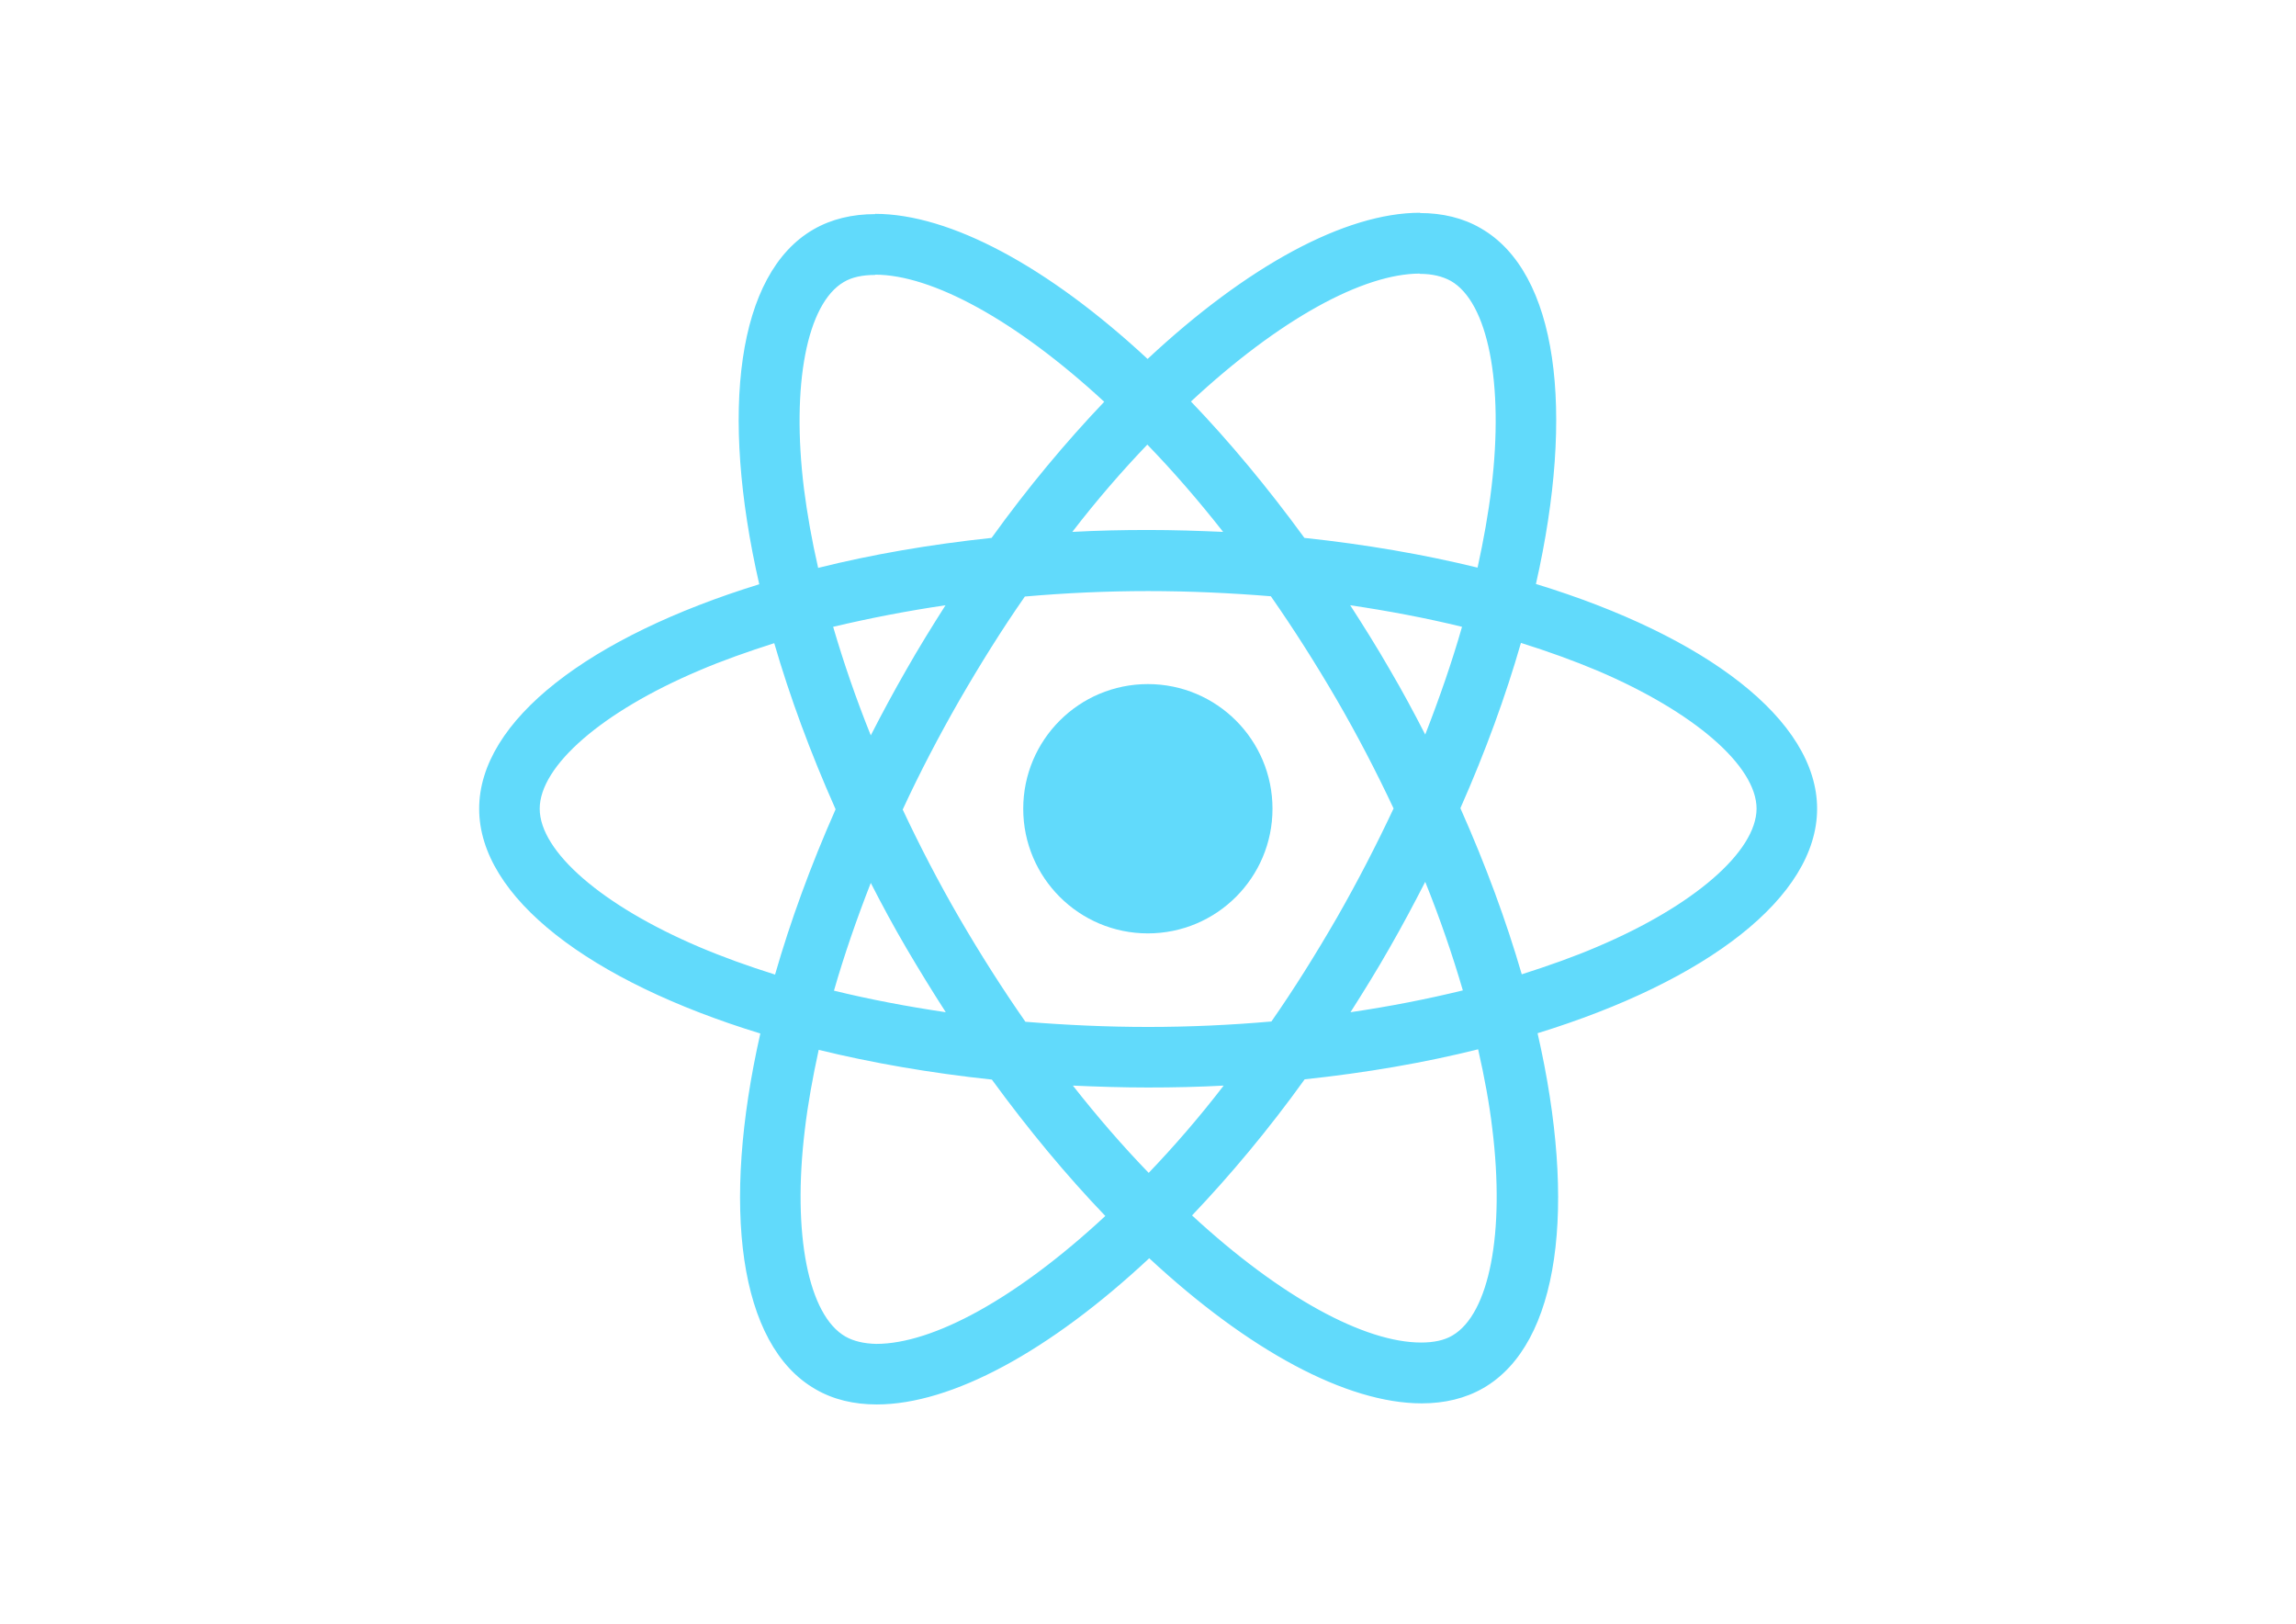
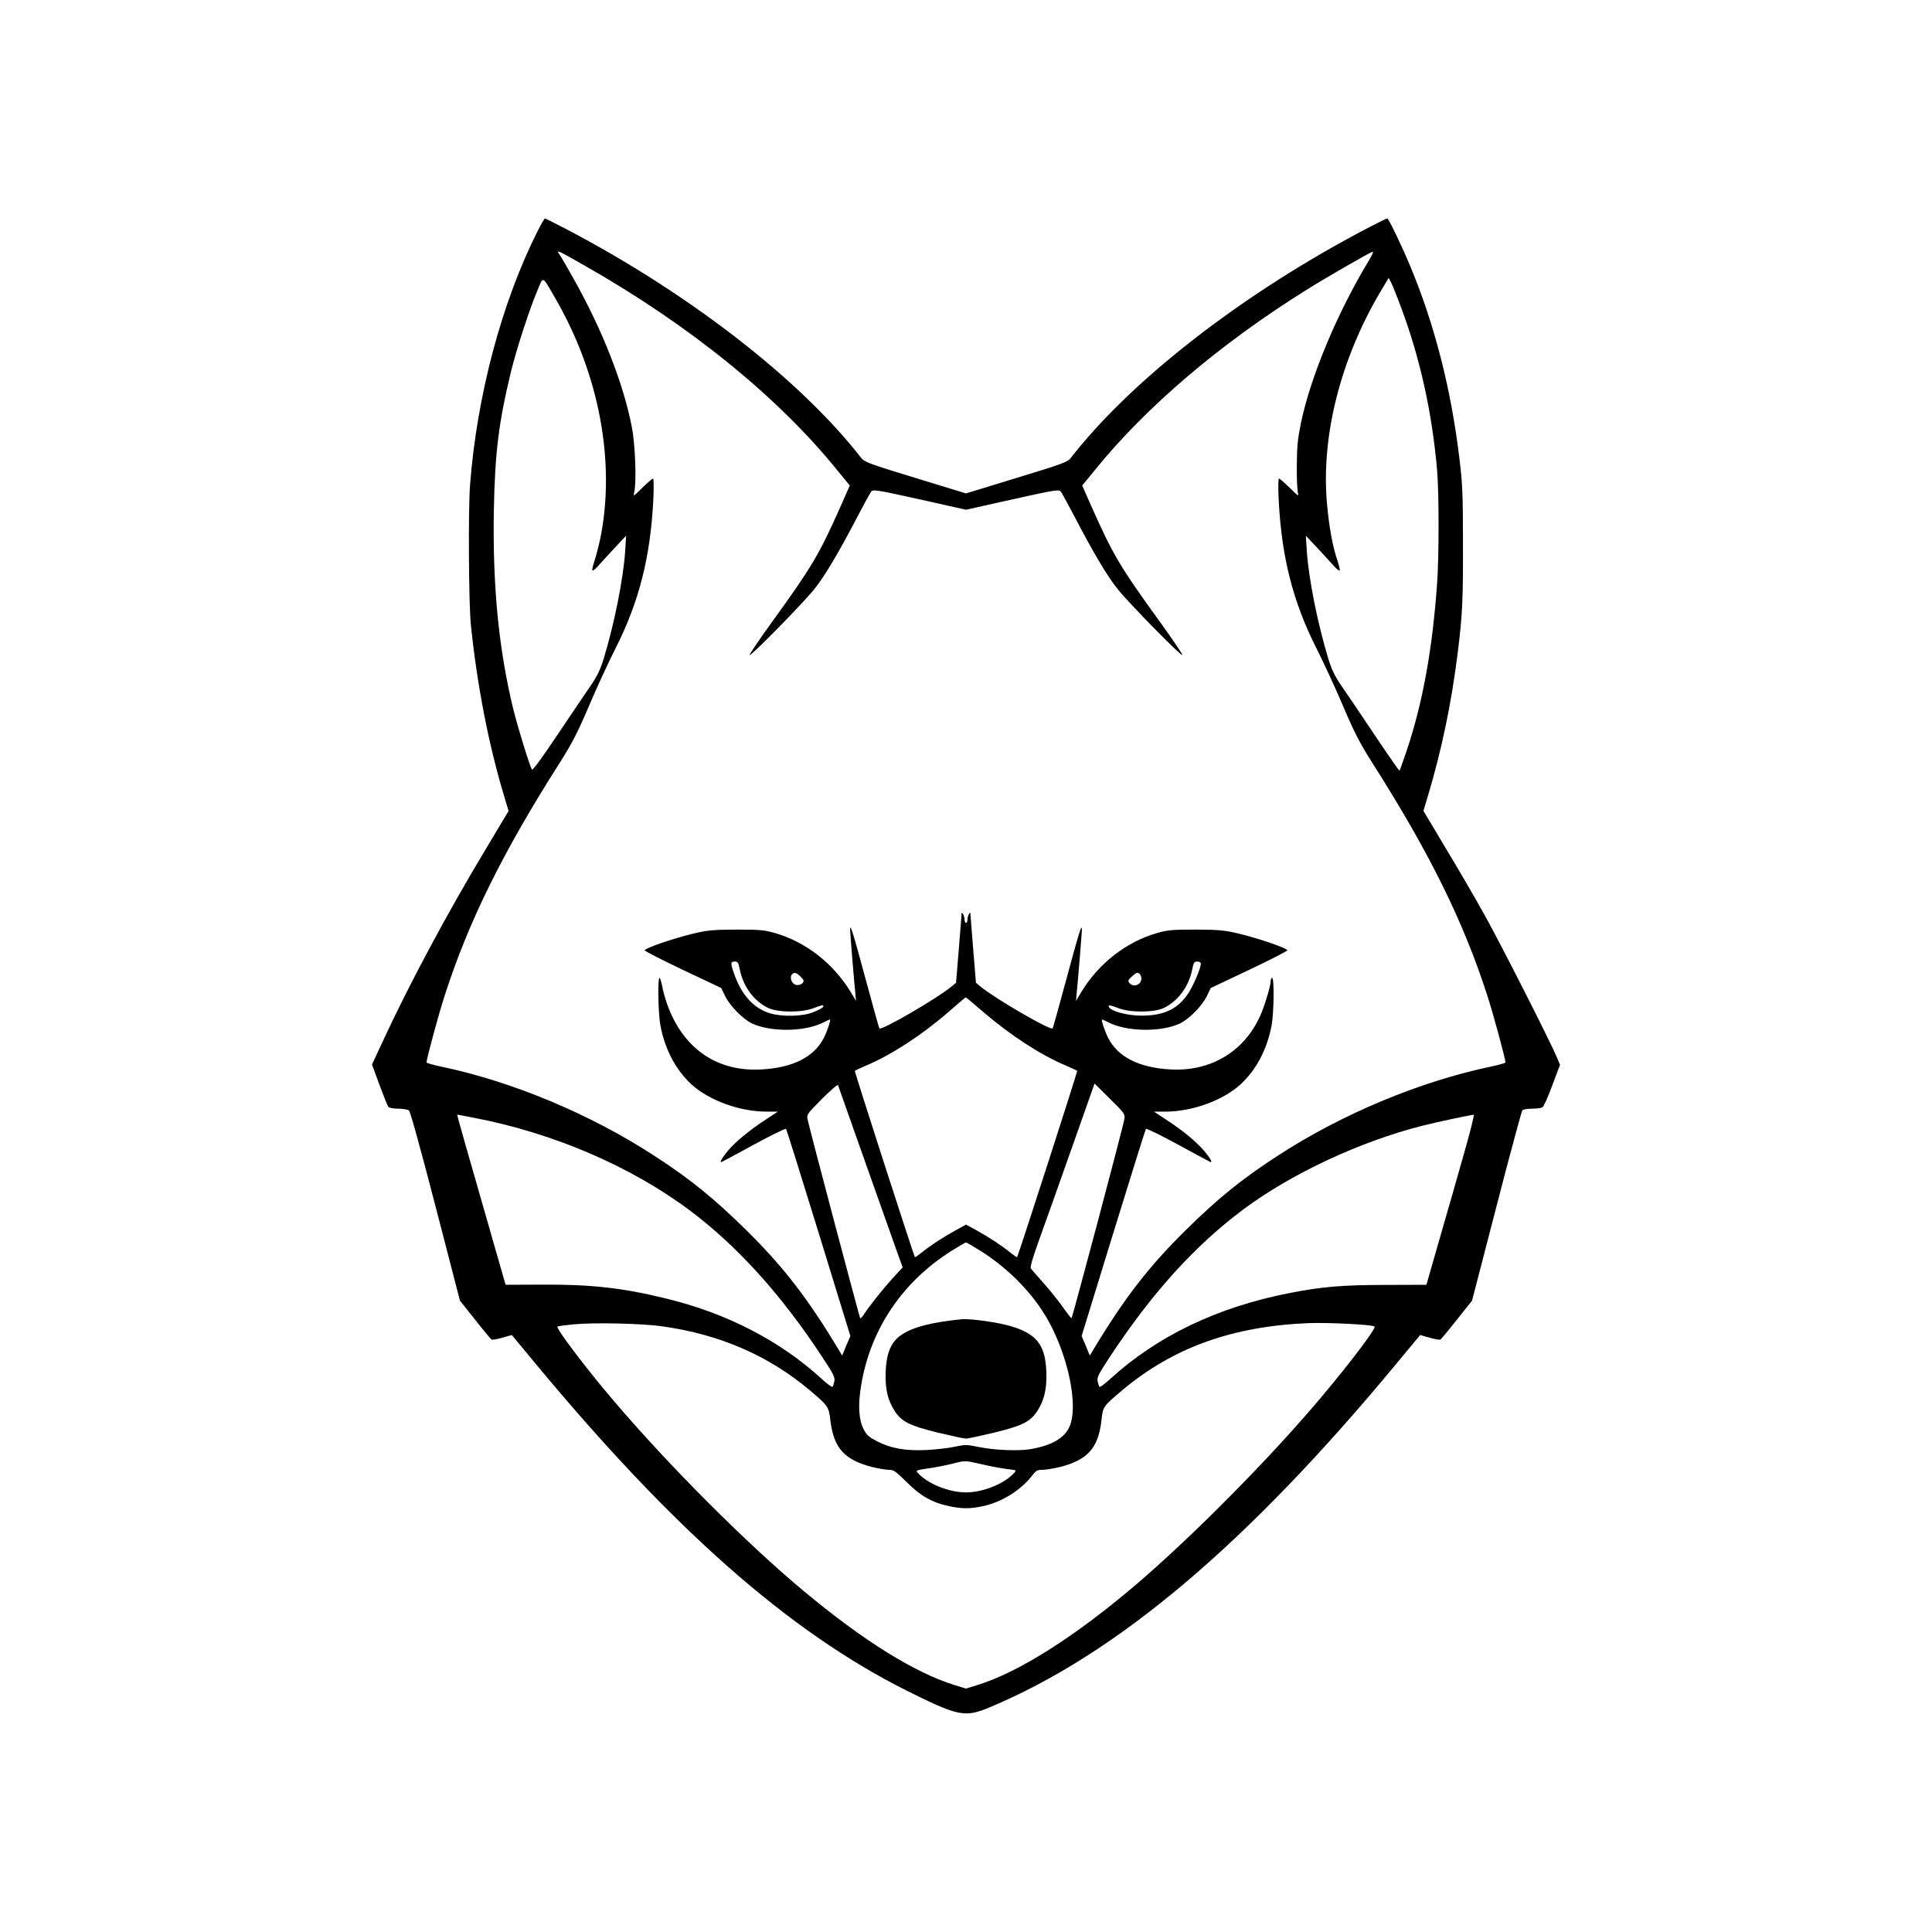
- <svg xmlns="http://www.w3.org/2000/svg" viewBox="0 0 841.9 595.3">
-   <g fill="#61DAFB">
-     <path d="M666.3 296.5c0-32.5-40.7-63.3-103.1-82.4 14.4-63.6 8-114.2-20.2-130.4-6.5-3.8-14.1-5.6-22.4-5.6v22.3c4.6 0 8.3.9 11.4 2.6 13.6 7.8 19.5 37.5 14.9 75.7-1.1 9.4-2.9 19.3-5.1 29.4-19.6-4.8-41-8.5-63.5-10.9-13.5-18.5-27.5-35.3-41.6-50 32.6-30.3 63.2-46.9 84-46.9V78c-27.5 0-63.5 19.6-99.9 53.6-36.4-33.8-72.4-53.2-99.9-53.2v22.3c20.7 0 51.4 16.5 84 46.6-14 14.7-28 31.4-41.3 49.9-22.6 2.4-44 6.1-63.6 11-2.3-10-4-19.7-5.2-29-4.7-38.2 1.1-67.9 14.6-75.8 3-1.8 6.9-2.6 11.5-2.6V78.5c-8.4 0-16 1.8-22.6 5.6-28.1 16.2-34.4 66.7-19.9 130.1-62.2 19.2-102.7 49.9-102.7 82.3 0 32.5 40.7 63.3 103.1 82.4-14.4 63.6-8 114.2 20.2 130.4 6.5 3.8 14.1 5.6 22.5 5.6 27.5 0 63.5-19.6 99.9-53.6 36.4 33.8 72.4 53.2 99.9 53.2 8.4 0 16-1.8 22.6-5.6 28.1-16.2 34.4-66.7 19.9-130.1 62-19.1 102.5-49.9 102.5-82.3zm-130.2-66.7c-3.7 12.9-8.3 26.2-13.5 39.5-4.1-8-8.4-16-13.1-24-4.6-8-9.5-15.8-14.4-23.4 14.2 2.1 27.9 4.7 41 7.9zm-45.8 106.5c-7.8 13.5-15.8 26.3-24.1 38.2-14.9 1.3-30 2-45.2 2-15.1 0-30.2-.7-45-1.9-8.3-11.9-16.4-24.6-24.2-38-7.6-13.1-14.5-26.4-20.8-39.8 6.2-13.4 13.2-26.8 20.7-39.9 7.8-13.5 15.8-26.3 24.1-38.2 14.9-1.3 30-2 45.2-2 15.1 0 30.2.7 45 1.9 8.3 11.9 16.4 24.6 24.2 38 7.6 13.1 14.5 26.4 20.8 39.8-6.3 13.4-13.2 26.8-20.7 39.9zm32.3-13c5.4 13.4 10 26.8 13.8 39.8-13.1 3.2-26.9 5.9-41.2 8 4.9-7.7 9.8-15.6 14.4-23.7 4.6-8 8.9-16.1 13-24.1zM421.2 430c-9.3-9.6-18.6-20.3-27.8-32 9 .4 18.2.7 27.5.7 9.4 0 18.7-.2 27.8-.7-9 11.7-18.3 22.4-27.5 32zm-74.4-58.9c-14.2-2.1-27.9-4.7-41-7.9 3.7-12.9 8.3-26.2 13.5-39.5 4.1 8 8.4 16 13.1 24 4.7 8 9.5 15.8 14.4 23.4zM420.7 163c9.3 9.6 18.6 20.3 27.8 32-9-.4-18.2-.7-27.5-.7-9.4 0-18.7.2-27.8.7 9-11.7 18.3-22.4 27.5-32zm-74 58.9c-4.9 7.7-9.8 15.6-14.4 23.7-4.6 8-8.9 16-13 24-5.4-13.4-10-26.8-13.8-39.8 13.1-3.1 26.9-5.8 41.2-7.9zm-90.5 125.2c-35.4-15.1-58.3-34.9-58.3-50.6 0-15.7 22.9-35.6 58.3-50.6 8.6-3.7 18-7 27.7-10.1 5.7 19.6 13.2 40 22.5 60.9-9.2 20.8-16.6 41.1-22.2 60.6-9.9-3.1-19.3-6.5-28-10.2zM310 490c-13.6-7.8-19.5-37.5-14.9-75.7 1.1-9.4 2.9-19.3 5.1-29.4 19.6 4.8 41 8.5 63.5 10.9 13.5 18.5 27.5 35.3 41.6 50-32.6 30.3-63.2 46.9-84 46.9-4.5-.1-8.3-1-11.3-2.7zm237.2-76.2c4.7 38.2-1.1 67.9-14.6 75.8-3 1.8-6.9 2.6-11.5 2.6-20.7 0-51.4-16.5-84-46.6 14-14.7 28-31.4 41.3-49.9 22.6-2.4 44-6.1 63.6-11 2.3 10.1 4.1 19.8 5.2 29.1zm38.5-66.7c-8.6 3.7-18 7-27.7 10.1-5.7-19.6-13.2-40-22.5-60.9 9.2-20.8 16.6-41.1 22.2-60.6 9.9 3.1 19.3 6.5 28.1 10.2 35.4 15.1 58.3 34.9 58.3 50.6-.1 15.7-23 35.6-58.4 50.6zM320.8 78.4z" />
-     <circle cx="420.9" cy="296.5" r="45.7" />
-     <path d="M520.5 78.1z" />
+ <svg xmlns="http://www.w3.org/2000/svg" version="1.0" width="1300pt" height="1300pt" viewBox="0 0 1300 1300" preserveAspectRatio="xMidYMid meet">
+   <g transform="translate(0,1300) scale(0.1,-0.1)" fill="#000000" stroke="none">
+     <path d="M3616 11442 c-241 -479 -407 -1106 -453 -1703 -13 -164 -9 -798 5 -939 41 -404 120 -813 224 -1156 l30 -101 -149 -249 c-264 -438 -524 -925 -703 -1313 l-67 -144 50 -136 c28 -75 54 -142 60 -148 6 -8 33 -13 66 -13 32 0 64 -6 73 -12 9 -8 77 -254 179 -647 l164 -633 102 -128 c55 -70 105 -130 110 -133 6 -4 39 2 73 12 l64 18 150 -181 c931 -1124 1712 -1813 2505 -2211 347 -173 392 -183 556 -115 859 358 1739 1102 2751 2326 l150 181 63 -18 c35 -10 68 -16 74 -12 5 3 55 63 110 133 l102 128 164 633 c90 349 169 640 174 647 5 7 33 12 66 12 31 0 62 4 70 9 8 5 38 71 66 148 l52 138 -21 50 c-44 106 -371 750 -482 950 -64 116 -184 322 -267 459 l-149 250 30 100 c93 310 159 626 202 974 31 252 35 349 34 742 0 311 -4 392 -23 548 -57 478 -170 917 -336 1311 -59 141 -142 311 -150 311 -10 0 -169 -82 -304 -157 -769 -426 -1446 -965 -1828 -1457 -20 -25 -61 -40 -363 -132 l-340 -104 -340 104 c-302 92 -343 107 -363 132 -411 529 -1159 1109 -1988 1543 -75 39 -139 71 -142 71 -4 0 -27 -40 -51 -88z m316 -228 c705 -400 1304 -885 1704 -1381 l82 -100 -59 -134 c-148 -333 -195 -412 -465 -785 -86 -119 -153 -218 -150 -222 9 -8 361 350 437 446 69 86 164 246 292 492 42 80 82 153 89 162 12 16 36 12 326 -52 l312 -70 313 70 c289 64 313 68 325 52 7 -9 47 -82 89 -162 128 -246 223 -406 292 -492 76 -96 428 -454 437 -446 3 4 -64 103 -150 222 -270 373 -317 452 -465 785 l-59 134 82 100 c344 427 847 855 1431 1219 119 75 411 243 440 254 9 4 -1 -20 -23 -57 -213 -352 -392 -779 -458 -1094 -22 -107 -27 -157 -28 -285 -1 -85 3 -168 7 -185 8 -27 3 -25 -55 33 -35 34 -67 62 -72 62 -5 0 -6 -63 -2 -142 19 -385 96 -688 253 -998 46 -91 127 -265 179 -388 78 -183 113 -251 198 -385 382 -600 610 -1061 771 -1557 41 -125 125 -435 125 -459 0 -4 -46 -17 -103 -29 -476 -100 -1000 -319 -1430 -599 -239 -155 -401 -286 -615 -497 -254 -250 -417 -461 -632 -819 l-17 -28 -27 66 -28 65 213 693 c117 380 216 696 220 701 4 4 103 -44 220 -108 117 -64 214 -116 216 -116 11 0 -3 25 -41 72 -53 63 -145 140 -259 214 l-82 54 75 0 c183 0 391 76 509 185 105 98 176 233 207 393 16 85 19 322 4 322 -5 0 -10 -10 -10 -23 0 -27 -31 -134 -59 -205 -103 -258 -335 -404 -616 -388 -212 12 -353 84 -419 213 -24 48 -48 123 -40 123 3 0 22 -9 44 -20 124 -63 352 -66 479 -7 61 28 150 119 182 185 l26 54 256 121 c141 67 258 127 259 132 4 13 -189 80 -327 113 -97 23 -131 26 -290 27 -159 0 -189 -3 -259 -23 -208 -60 -391 -203 -509 -395 l-37 -62 5 55 c10 97 35 410 35 428 -1 38 -20 -23 -105 -338 -48 -179 -90 -327 -92 -330 -14 -16 -390 202 -487 283 l-29 24 -18 219 c-10 120 -18 228 -19 239 0 17 -2 17 -10 5 -5 -8 -10 -25 -10 -37 0 -13 -4 -23 -10 -23 -5 0 -10 10 -10 23 0 12 -5 29 -10 37 -8 12 -10 12 -10 -5 -1 -11 -9 -119 -19 -239 l-18 -219 -29 -24 c-97 -81 -473 -299 -487 -283 -2 3 -44 151 -92 330 -85 315 -104 376 -105 338 0 -18 25 -331 35 -428 l5 -55 -37 62 c-118 192 -301 335 -509 395 -70 20 -100 23 -259 23 -159 -1 -193 -4 -290 -27 -138 -33 -331 -100 -327 -113 1 -5 118 -65 259 -132 l256 -121 26 -54 c32 -66 121 -157 182 -185 127 -59 355 -56 479 7 22 11 41 20 44 20 8 0 -16 -75 -40 -123 -66 -129 -207 -201 -419 -213 -290 -17 -513 129 -625 410 -16 40 -35 102 -42 139 -7 37 -16 67 -20 67 -14 0 -9 -245 6 -322 31 -160 102 -295 207 -393 118 -109 326 -185 508 -185 l75 0 -81 -53 c-113 -74 -207 -152 -259 -215 -38 -47 -52 -72 -41 -72 2 0 99 52 216 116 117 64 216 112 220 108 4 -5 103 -321 220 -701 l213 -693 -28 -65 -27 -66 -17 28 c-215 358 -378 569 -632 819 -214 211 -376 342 -615 497 -430 280 -954 499 -1430 599 -57 12 -103 25 -103 29 0 24 84 334 125 459 161 496 389 957 771 1557 85 134 120 202 198 385 52 123 133 297 179 388 157 310 234 613 253 998 4 79 3 142 -2 142 -5 0 -37 -28 -72 -62 -58 -58 -63 -60 -55 -33 17 64 8 324 -16 444 -57 292 -196 646 -386 986 -43 77 -87 153 -98 169 -28 39 -23 37 165 -70z m-191 -229 c292 -508 401 -1095 299 -1605 -11 -52 -29 -122 -40 -154 -11 -33 -17 -62 -14 -65 3 -3 20 10 37 29 17 19 66 73 110 120 l80 85 -6 -100 c-13 -190 -71 -483 -145 -728 -23 -74 -44 -117 -87 -180 -31 -45 -132 -194 -223 -330 -105 -157 -168 -243 -173 -235 -18 34 -92 275 -124 401 -99 405 -141 834 -132 1342 7 386 33 593 113 925 39 161 123 418 179 553 43 102 30 108 126 -58z m5688 -58 c127 -338 208 -709 241 -1092 13 -155 13 -580 0 -760 -32 -449 -97 -803 -204 -1124 -25 -73 -47 -135 -49 -137 -2 -2 -78 107 -169 243 -91 137 -192 285 -223 330 -43 63 -64 106 -87 180 -74 245 -132 538 -145 728 l-6 100 80 -85 c44 -47 93 -101 110 -120 17 -19 34 -32 37 -29 3 3 -3 32 -14 65 -33 94 -59 239 -72 397 -37 450 93 960 358 1410 l58 97 17 -32 c9 -18 40 -95 68 -171z m-4451 -4451 c23 -114 94 -211 190 -258 66 -32 230 -33 311 0 30 12 57 20 59 17 10 -9 -12 -25 -66 -46 -72 -29 -209 -32 -292 -7 -106 33 -184 116 -235 251 -31 84 -31 97 -1 97 20 0 25 -7 34 -54z m3102 39 c0 -30 -52 -152 -87 -203 -71 -104 -164 -147 -318 -146 -89 1 -194 28 -211 55 -12 19 2 18 57 -3 81 -33 245 -32 311 0 96 47 167 144 190 258 9 47 14 54 34 54 15 0 24 -6 24 -15z m-2686 -94 c16 -17 17 -23 6 -36 -8 -9 -25 -15 -39 -13 -32 4 -51 48 -32 72 15 18 35 10 65 -23z m2286 -5 c0 -43 -53 -63 -81 -30 -11 14 -9 20 20 46 26 23 35 27 47 17 8 -6 14 -21 14 -33z m-1062 -227 c181 -155 385 -288 552 -358 41 -18 76 -34 78 -36 4 -4 -396 -1242 -404 -1254 -2 -2 -22 12 -46 31 -59 48 -150 107 -230 151 l-68 37 -67 -37 c-81 -44 -172 -103 -231 -151 -24 -19 -44 -33 -46 -31 -8 12 -408 1250 -404 1254 2 2 37 18 78 36 168 71 374 205 550 358 63 55 116 100 118 100 2 1 56 -44 120 -100z m-796 -1009 c99 -278 196 -551 215 -606 l37 -102 -74 -80 c-66 -74 -149 -178 -191 -242 -9 -14 -19 -23 -21 -20 -5 6 -344 1286 -354 1338 -7 32 -2 38 97 138 59 59 106 99 108 92 2 -7 85 -240 183 -518z m1744 292 c-8 -53 -351 -1342 -356 -1342 -3 0 -29 33 -57 73 -27 39 -86 112 -129 161 -43 48 -83 94 -88 101 -6 8 15 79 61 206 39 107 137 384 219 616 l149 422 103 -102 c97 -95 103 -104 98 -135z m-4379 7 c536 -102 1064 -329 1463 -630 315 -238 610 -564 882 -979 77 -117 88 -138 82 -165 -3 -16 -9 -33 -13 -37 -3 -3 -35 20 -71 53 -282 258 -640 443 -1050 542 -294 72 -505 95 -837 93 l-241 -1 -86 300 c-179 622 -242 845 -240 845 2 0 52 -9 111 -21z m6661 -251 c-42 -150 -116 -408 -164 -573 l-86 -300 -276 -1 c-288 0 -428 -12 -647 -55 -485 -95 -890 -290 -1205 -578 -36 -33 -68 -56 -71 -53 -4 4 -10 21 -13 37 -6 27 5 48 82 165 284 431 572 749 902 995 322 239 782 454 1200 560 95 24 319 72 346 74 6 1 -25 -122 -68 -271z m-3250 -645 c163 -103 306 -240 409 -393 155 -229 249 -595 198 -767 -27 -90 -115 -147 -271 -174 -83 -14 -250 -7 -356 16 -73 15 -83 15 -155 0 -43 -9 -130 -19 -193 -22 -139 -6 -235 11 -329 59 -54 28 -69 41 -90 81 -33 65 -39 165 -16 298 62 375 277 694 607 902 50 31 94 57 98 57 4 0 48 -26 98 -57z m-2138 -508 c386 -55 710 -196 988 -429 126 -107 129 -111 140 -208 23 -182 94 -261 279 -309 42 -10 93 -19 113 -19 33 0 46 -9 121 -83 94 -94 172 -138 287 -162 85 -18 139 -18 224 0 127 26 256 107 333 206 26 34 34 39 71 39 22 0 75 9 117 19 186 48 257 128 278 311 11 97 10 95 141 206 341 286 740 430 1253 451 132 5 432 -10 444 -23 12 -11 -155 -233 -353 -469 -342 -408 -868 -940 -1256 -1271 -413 -351 -791 -590 -1069 -674 l-71 -22 -69 21 c-271 82 -623 301 -1025 637 -383 319 -908 845 -1277 1279 -187 219 -390 488 -378 499 3 3 52 9 109 15 143 13 460 6 600 -14z m2151 -929 c57 -13 133 -27 167 -31 61 -7 63 -8 46 -26 -66 -73 -209 -131 -324 -131 -115 0 -258 58 -323 130 -17 18 -14 19 65 31 46 6 117 20 158 30 98 25 89 25 211 -3z" />
+     <path d="M6470 4123 c-206 -21 -325 -52 -403 -104 -76 -50 -108 -134 -108 -284 0 -92 18 -161 59 -226 48 -75 99 -101 289 -148 93 -22 179 -41 193 -41 14 0 100 19 193 41 190 47 241 73 289 148 41 65 59 134 59 226 0 204 -54 284 -231 339 -86 27 -279 55 -340 49z" />
  </g>
</svg>
